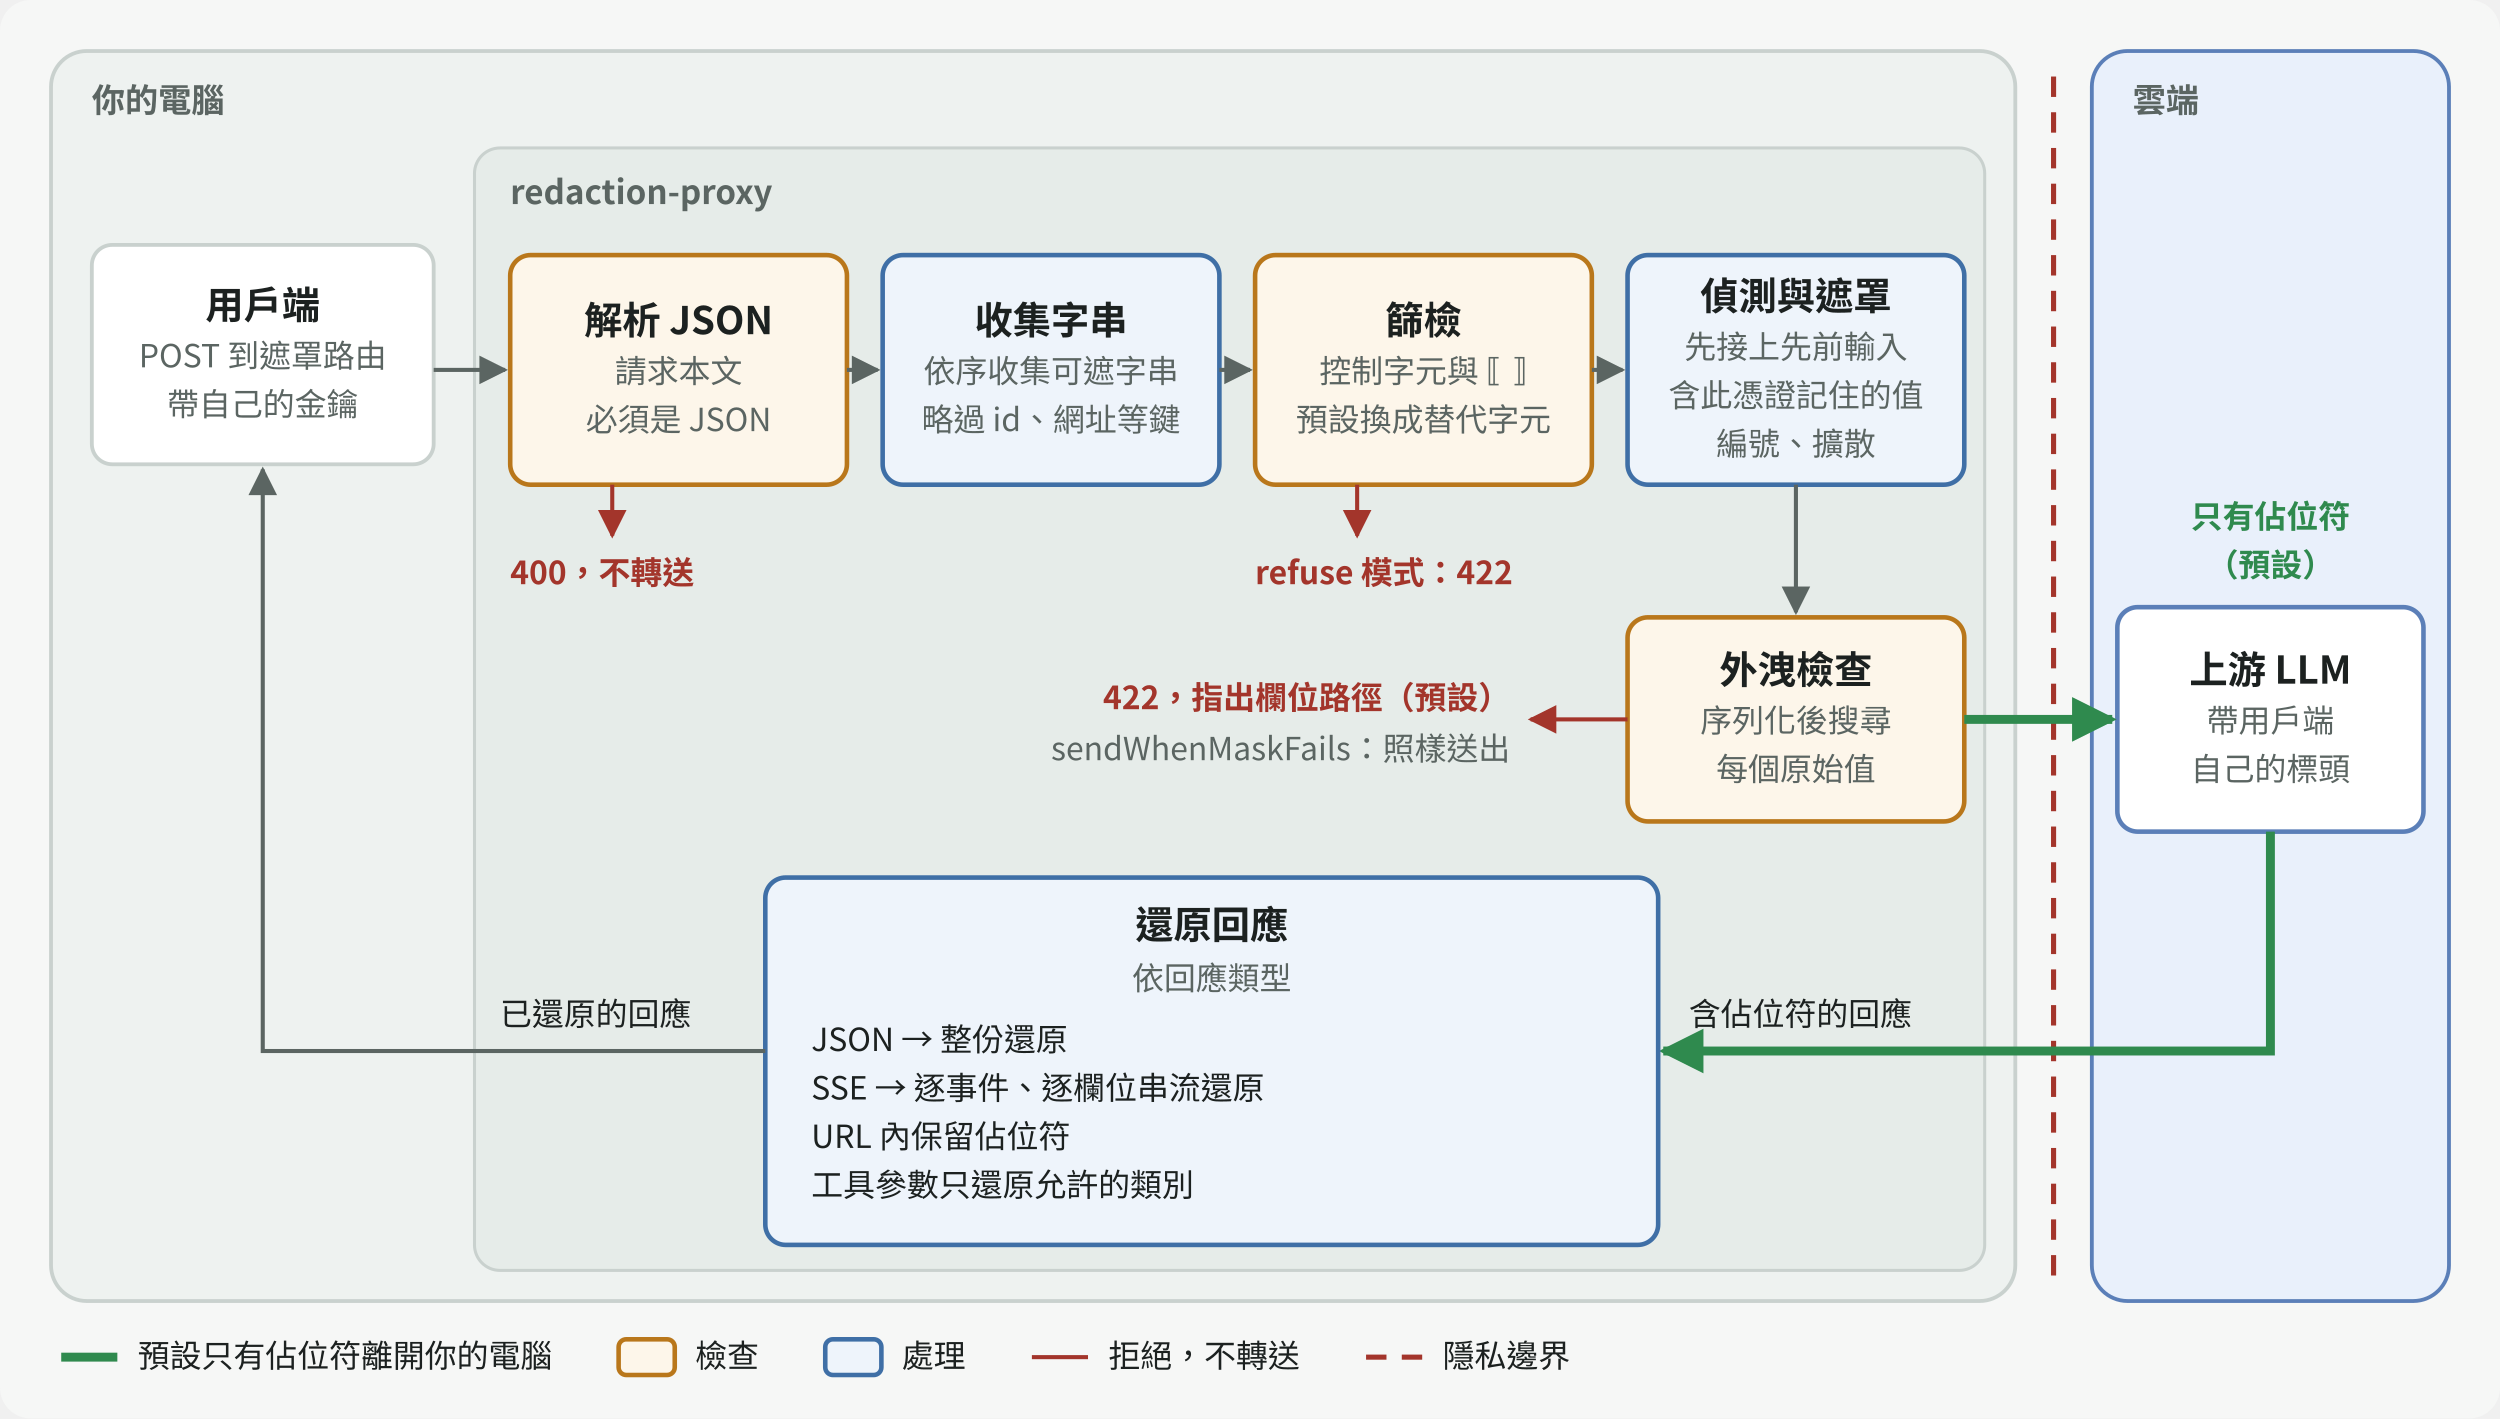
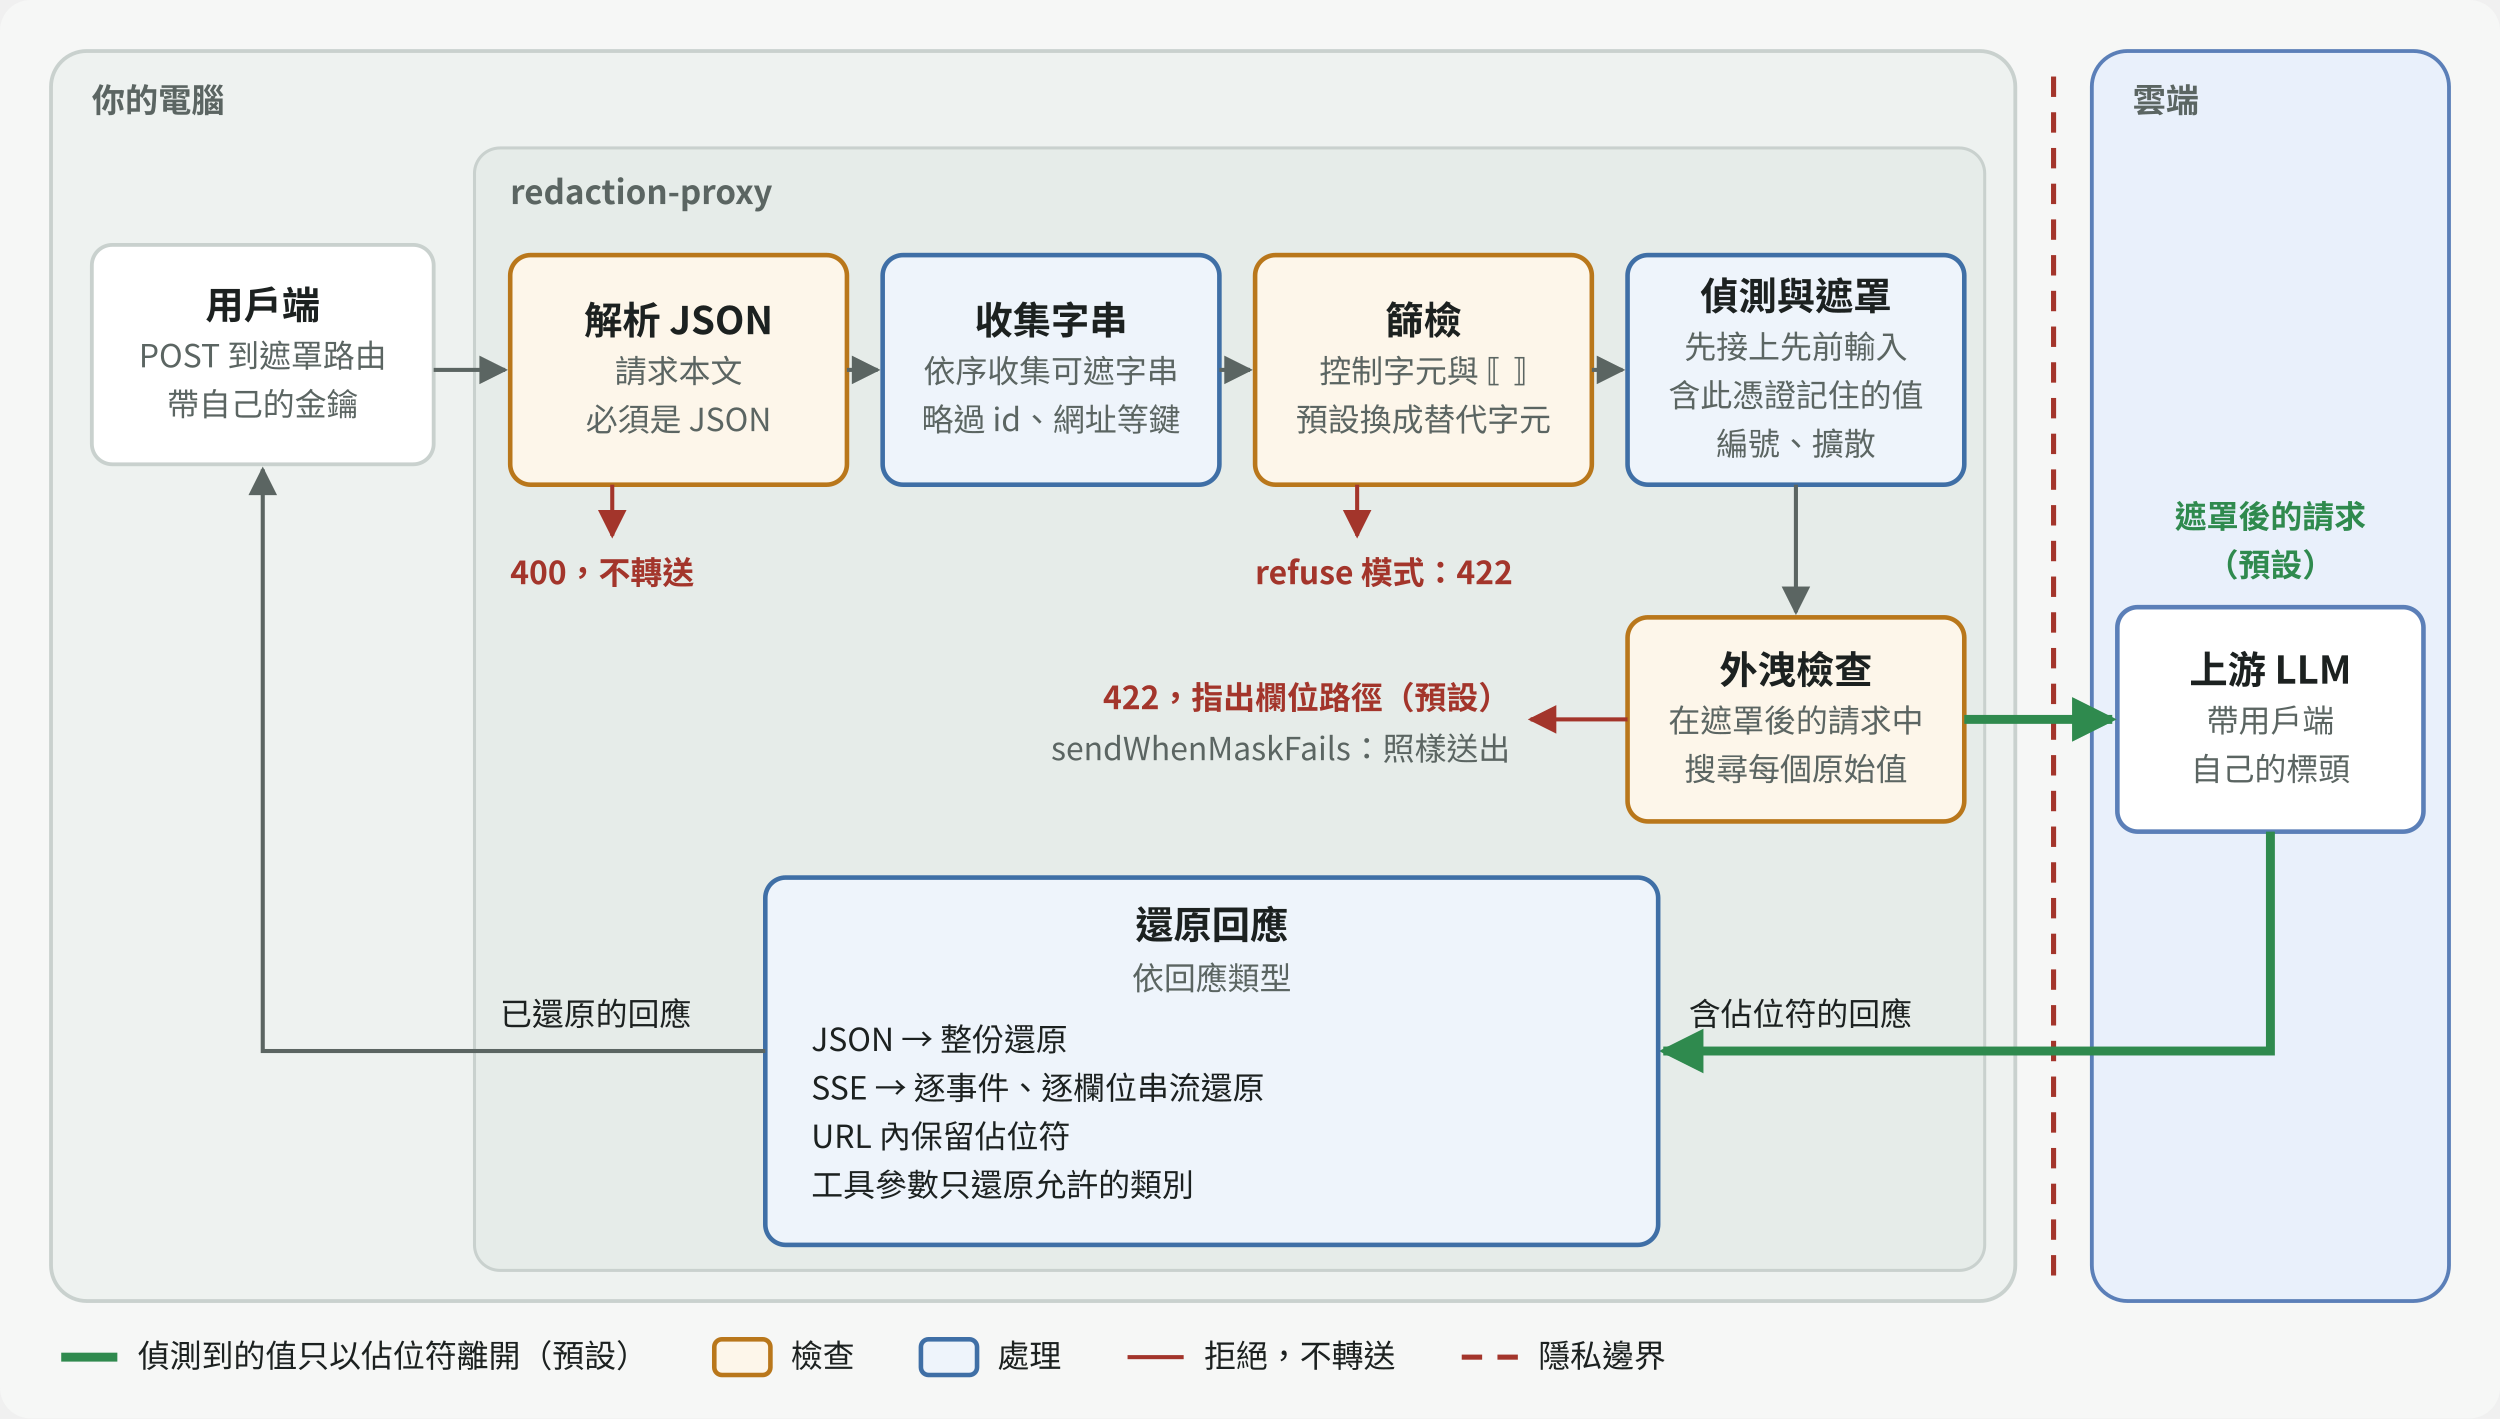
<svg xmlns="http://www.w3.org/2000/svg" width="980" height="556" viewBox="0 0 980 556" role="img" lang="zh-Hant-TW" aria-labelledby="title">
  <style>
text{font-family:"PingFang TC", "Hiragino Sans TC", "Noto Sans CJK TC", "Microsoft JhengHei", system-ui, -apple-system, "PingFang TC", "PingFang SC", "Hiragino Sans", "Noto Sans CJK TC", "Noto Sans CJK SC", "Noto Sans CJK JP", "Microsoft JhengHei", "Microsoft YaHei", sans-serif;font-size:12.5px;fill:#1c2120}
.t{font-size:15px;font-weight:600}
.s,.nl{fill:#5b6562}
.zl{font-size:13px;font-weight:600;fill:#5b6562}
.wl{fill:#a3352b;font-weight:600}
.gl{fill:#2f8a4e;font-weight:600}
.bg{fill:#f6f7f6}
.zone{fill:#eef2f0;stroke:#c9d1ce;stroke-width:1.5}
.zone2{fill:#e6ece9;stroke:#c9d1ce;stroke-width:1.2}
.cloudz{fill:#e9f0fb;stroke:#5b7fb8;stroke-width:1.5}
.box{fill:#fff;stroke:#c9d1ce;stroke-width:1.5}
.gate{fill:#fdf6ea;stroke:#b9771b;stroke-width:1.8}
.act{fill:#eef4fb;stroke:#3f6fa6;stroke-width:1.8}
.cbox{fill:#fff;stroke:#5b7fb8;stroke-width:1.8}
.ln{stroke:#5b6562;stroke-width:1.6;fill:none}
.out{stroke:#2f8a4e;stroke-width:3.5;fill:none}
.stopln{stroke:#a3352b;stroke-width:1.6;fill:none}
.wall{stroke:#a3352b;stroke-width:2;stroke-dasharray:8 6;fill:none}
.ah{fill:#5b6562}.ahg{fill:#2f8a4e}.ahs{fill:#a3352b}
@media (prefers-color-scheme: dark){
text{fill:#e2e7e5}
.s,.nl,.zl{fill:#9aa5a1}
.wl{fill:#ec8a80}
.gl{fill:#6fcf8d}
.bg{fill:#141817}
.zone{fill:#1a201e;stroke:#3a4440}
.zone2{fill:#202725;stroke:#3a4440}
.cloudz{fill:#1a2333;stroke:#86a6db}
.box{fill:#1c2220;stroke:#3a4440}
.gate{fill:#2a2216;stroke:#e0a85a}
.act{fill:#18212c;stroke:#8db3e2}
.cbox{fill:#1c2220;stroke:#86a6db}
.ln{stroke:#9aa5a1}
.out{stroke:#6fcf8d}
.stopln,.wall{stroke:#ec8a80}
.ah{fill:#9aa5a1}.ahg{fill:#6fcf8d}.ahs{fill:#ec8a80}
}
</style>
  <defs>
    <marker id="a" viewBox="0 0 10 10" refX="9" refY="5" markerWidth="7" markerHeight="7" orient="auto">
      <path d="M0 0L10 5L0 10z" class="ah" />
    </marker>
    <marker id="ag" viewBox="0 0 10 10" refX="9" refY="5" markerWidth="5" markerHeight="5" orient="auto">
      <path d="M0 0L10 5L0 10z" class="ahg" />
    </marker>
    <marker id="as" viewBox="0 0 10 10" refX="9" refY="5" markerWidth="7" markerHeight="7" orient="auto">
      <path d="M0 0L10 5L0 10z" class="ahs" />
    </marker>
  </defs>
  <rect width="980" height="556" rx="12" class="bg" />
  <rect x="20" y="20" width="770" height="490" rx="14" class="zone" />
  <text x="36" y="44" class="zl" text-anchor="start">你的電腦</text>
  <rect x="820" y="20" width="140" height="490" rx="14" class="cloudz" />
  <text x="836" y="44" class="zl" text-anchor="start">雲端</text>
  <line x1="805" y1="30" x2="805" y2="500" class="wall" />
  <rect x="186" y="58" width="592" height="440" rx="10" class="zone2" />
  <text x="200" y="80" class="zl" text-anchor="start">redaction-proxy</text>
  <rect x="36" y="96" width="134" height="86" rx="8" class="box" />
  <text x="103" y="125" class="t" text-anchor="middle">用戶端</text>
  <text x="103" y="144" class="s" text-anchor="middle">POST 到遮罩路由</text>
  <text x="103" y="163" class="s" text-anchor="middle">帶自己的金鑰</text>
  <rect x="200" y="100" width="132" height="90" rx="8" class="gate" />
  <text x="266" y="131" class="t" text-anchor="middle">解析 JSON</text>
  <text x="266" y="150" class="s" text-anchor="middle">請求本文</text>
  <text x="266" y="169" class="s" text-anchor="middle">必須是 JSON</text>
  <rect x="346" y="100" width="132" height="90" rx="8" class="act" />
  <text x="412" y="131" class="t" text-anchor="middle">收集字串</text>
  <text x="412" y="150" class="s" text-anchor="middle">依序收集可遮字串</text>
  <text x="412" y="169" class="s" text-anchor="middle">略過 id、網址等鍵</text>
  <rect x="492" y="100" width="132" height="90" rx="8" class="gate" />
  <text x="558" y="131" class="t" text-anchor="middle">篩檢</text>
  <text x="558" y="150" class="s" text-anchor="middle">控制字元與 ⟦ ⟧</text>
  <text x="558" y="169" class="s" text-anchor="middle">預設換成替代字元</text>
  <rect x="638" y="100" width="132" height="90" rx="8" class="act" />
  <text x="704" y="121.5" class="t" text-anchor="middle">偵測與遮罩</text>
  <text x="704" y="140.5" class="s" text-anchor="middle">先接上先前輸入</text>
  <text x="704" y="159.5" class="s" text-anchor="middle">含此憑證記住的值</text>
  <text x="704" y="178.5" class="s" text-anchor="middle">編號、擴散</text>
  <path d="M170 145 H198" class="ln" marker-end="url(#a)" />
  <path d="M332 145 H344" class="ln" marker-end="url(#a)" />
  <path d="M478 145 H490" class="ln" marker-end="url(#a)" />
  <path d="M624 145 H636" class="ln" marker-end="url(#a)" />
  <path d="M240 190 V210" class="stopln" marker-end="url(#as)" />
  <text x="200" y="229" class="wl" text-anchor="start">400，不轉送</text>
  <path d="M532 190 V210" class="stopln" marker-end="url(#as)" />
  <text x="492" y="229" class="wl" text-anchor="start">refuse 模式：422</text>
  <path d="M704 190 V240" class="ln" marker-end="url(#a)" />
  <rect x="638" y="242" width="132" height="80" rx="8" class="gate" />
  <text x="704" y="268" class="t" text-anchor="middle">外洩檢查</text>
-   <text x="704" y="287" class="s" text-anchor="middle">序列化後搜尋</text>
-   <text x="704" y="306" class="s" text-anchor="middle">每個原始值</text>
+   <text x="704" y="287" class="s" text-anchor="middle">在遮罩後的請求中</text>
+   <text x="704" y="306" class="s" text-anchor="middle">搜尋每個原始值</text>
  <path d="M638 282 H600" class="stopln" marker-end="url(#as)" />
  <text x="592" y="278" class="wl" text-anchor="end">422，指出欄位路徑（預設）</text>
  <text x="592" y="298" class="nl" text-anchor="end">sendWhenMaskFails：照樣送出</text>
  <rect x="830" y="238" width="120" height="88" rx="8" class="cbox" />
  <text x="890" y="268" class="t" text-anchor="middle">上游 LLM</text>
  <text x="890" y="287" class="s" text-anchor="middle">帶用戶端</text>
  <text x="890" y="306" class="s" text-anchor="middle">自己的標頭</text>
  <path d="M770 282 H828" class="out" marker-end="url(#ag)" />
-   <text x="890" y="207" class="gl" text-anchor="middle">只有佔位符</text>
+   <text x="890" y="207" class="gl" text-anchor="middle">遮罩後的請求</text>
  <text x="890" y="226" class="gl" text-anchor="middle">（預設）</text>
  <path d="M890 326 V412 H652" class="out" marker-end="url(#ag)" />
  <text x="662" y="402" class="lbl" text-anchor="start">含佔位符的回應</text>
  <rect x="300" y="344" width="350" height="144" rx="8" class="act" />
  <text x="475" y="368" class="t" text-anchor="middle">還原回應</text>
  <text x="475" y="388" class="s" text-anchor="middle">依回應類型</text>
  <text x="318" y="412" class="lbl" text-anchor="start">JSON → 整份還原</text>
  <text x="318" y="431" class="lbl" text-anchor="start">SSE → 逐事件、逐欄位串流還原</text>
  <text x="318" y="450" class="lbl" text-anchor="start">URL 內保留佔位符</text>
  <text x="318" y="469" class="lbl" text-anchor="start">工具參數只還原允許的類別</text>
  <path d="M300 412 H103 V184" class="ln" marker-end="url(#a)" />
  <text x="196" y="402" class="lbl" text-anchor="start">已還原的回應</text>
  <line x1="24" y1="532" x2="46" y2="532" class="out" />
-   <text x="54" y="536" class="lg" text-anchor="start">預設只有佔位符離開你的電腦</text>
-   <rect x="242.5" y="525" width="22" height="14" rx="3" class="gate" />
-   <text x="272.5" y="536" class="lg" text-anchor="start">檢查</text>
-   <rect x="323.5" y="525" width="22" height="14" rx="3" class="act" />
-   <text x="353.5" y="536" class="lg" text-anchor="start">處理</text>
-   <line x1="404.5" y1="532" x2="426.5" y2="532" class="stopln" />
-   <text x="434.5" y="536" class="lg" text-anchor="start">拒絕，不轉送</text>
-   <line x1="535.5" y1="532" x2="557.5" y2="532" class="wall" />
-   <text x="565.5" y="536" class="lg" text-anchor="start">隱私邊界</text>
+   <text x="54" y="536" class="lg" text-anchor="start">偵測到的值只以佔位符離開（預設）</text>
+   <rect x="280" y="525" width="22" height="14" rx="3" class="gate" />
+   <text x="310" y="536" class="lg" text-anchor="start">檢查</text>
+   <rect x="361" y="525" width="22" height="14" rx="3" class="act" />
+   <text x="391" y="536" class="lg" text-anchor="start">處理</text>
+   <line x1="442" y1="532" x2="464" y2="532" class="stopln" />
+   <text x="472" y="536" class="lg" text-anchor="start">拒絕，不轉送</text>
+   <line x1="573" y1="532" x2="595" y2="532" class="wall" />
+   <text x="603" y="536" class="lg" text-anchor="start">隱私邊界</text>
</svg>
